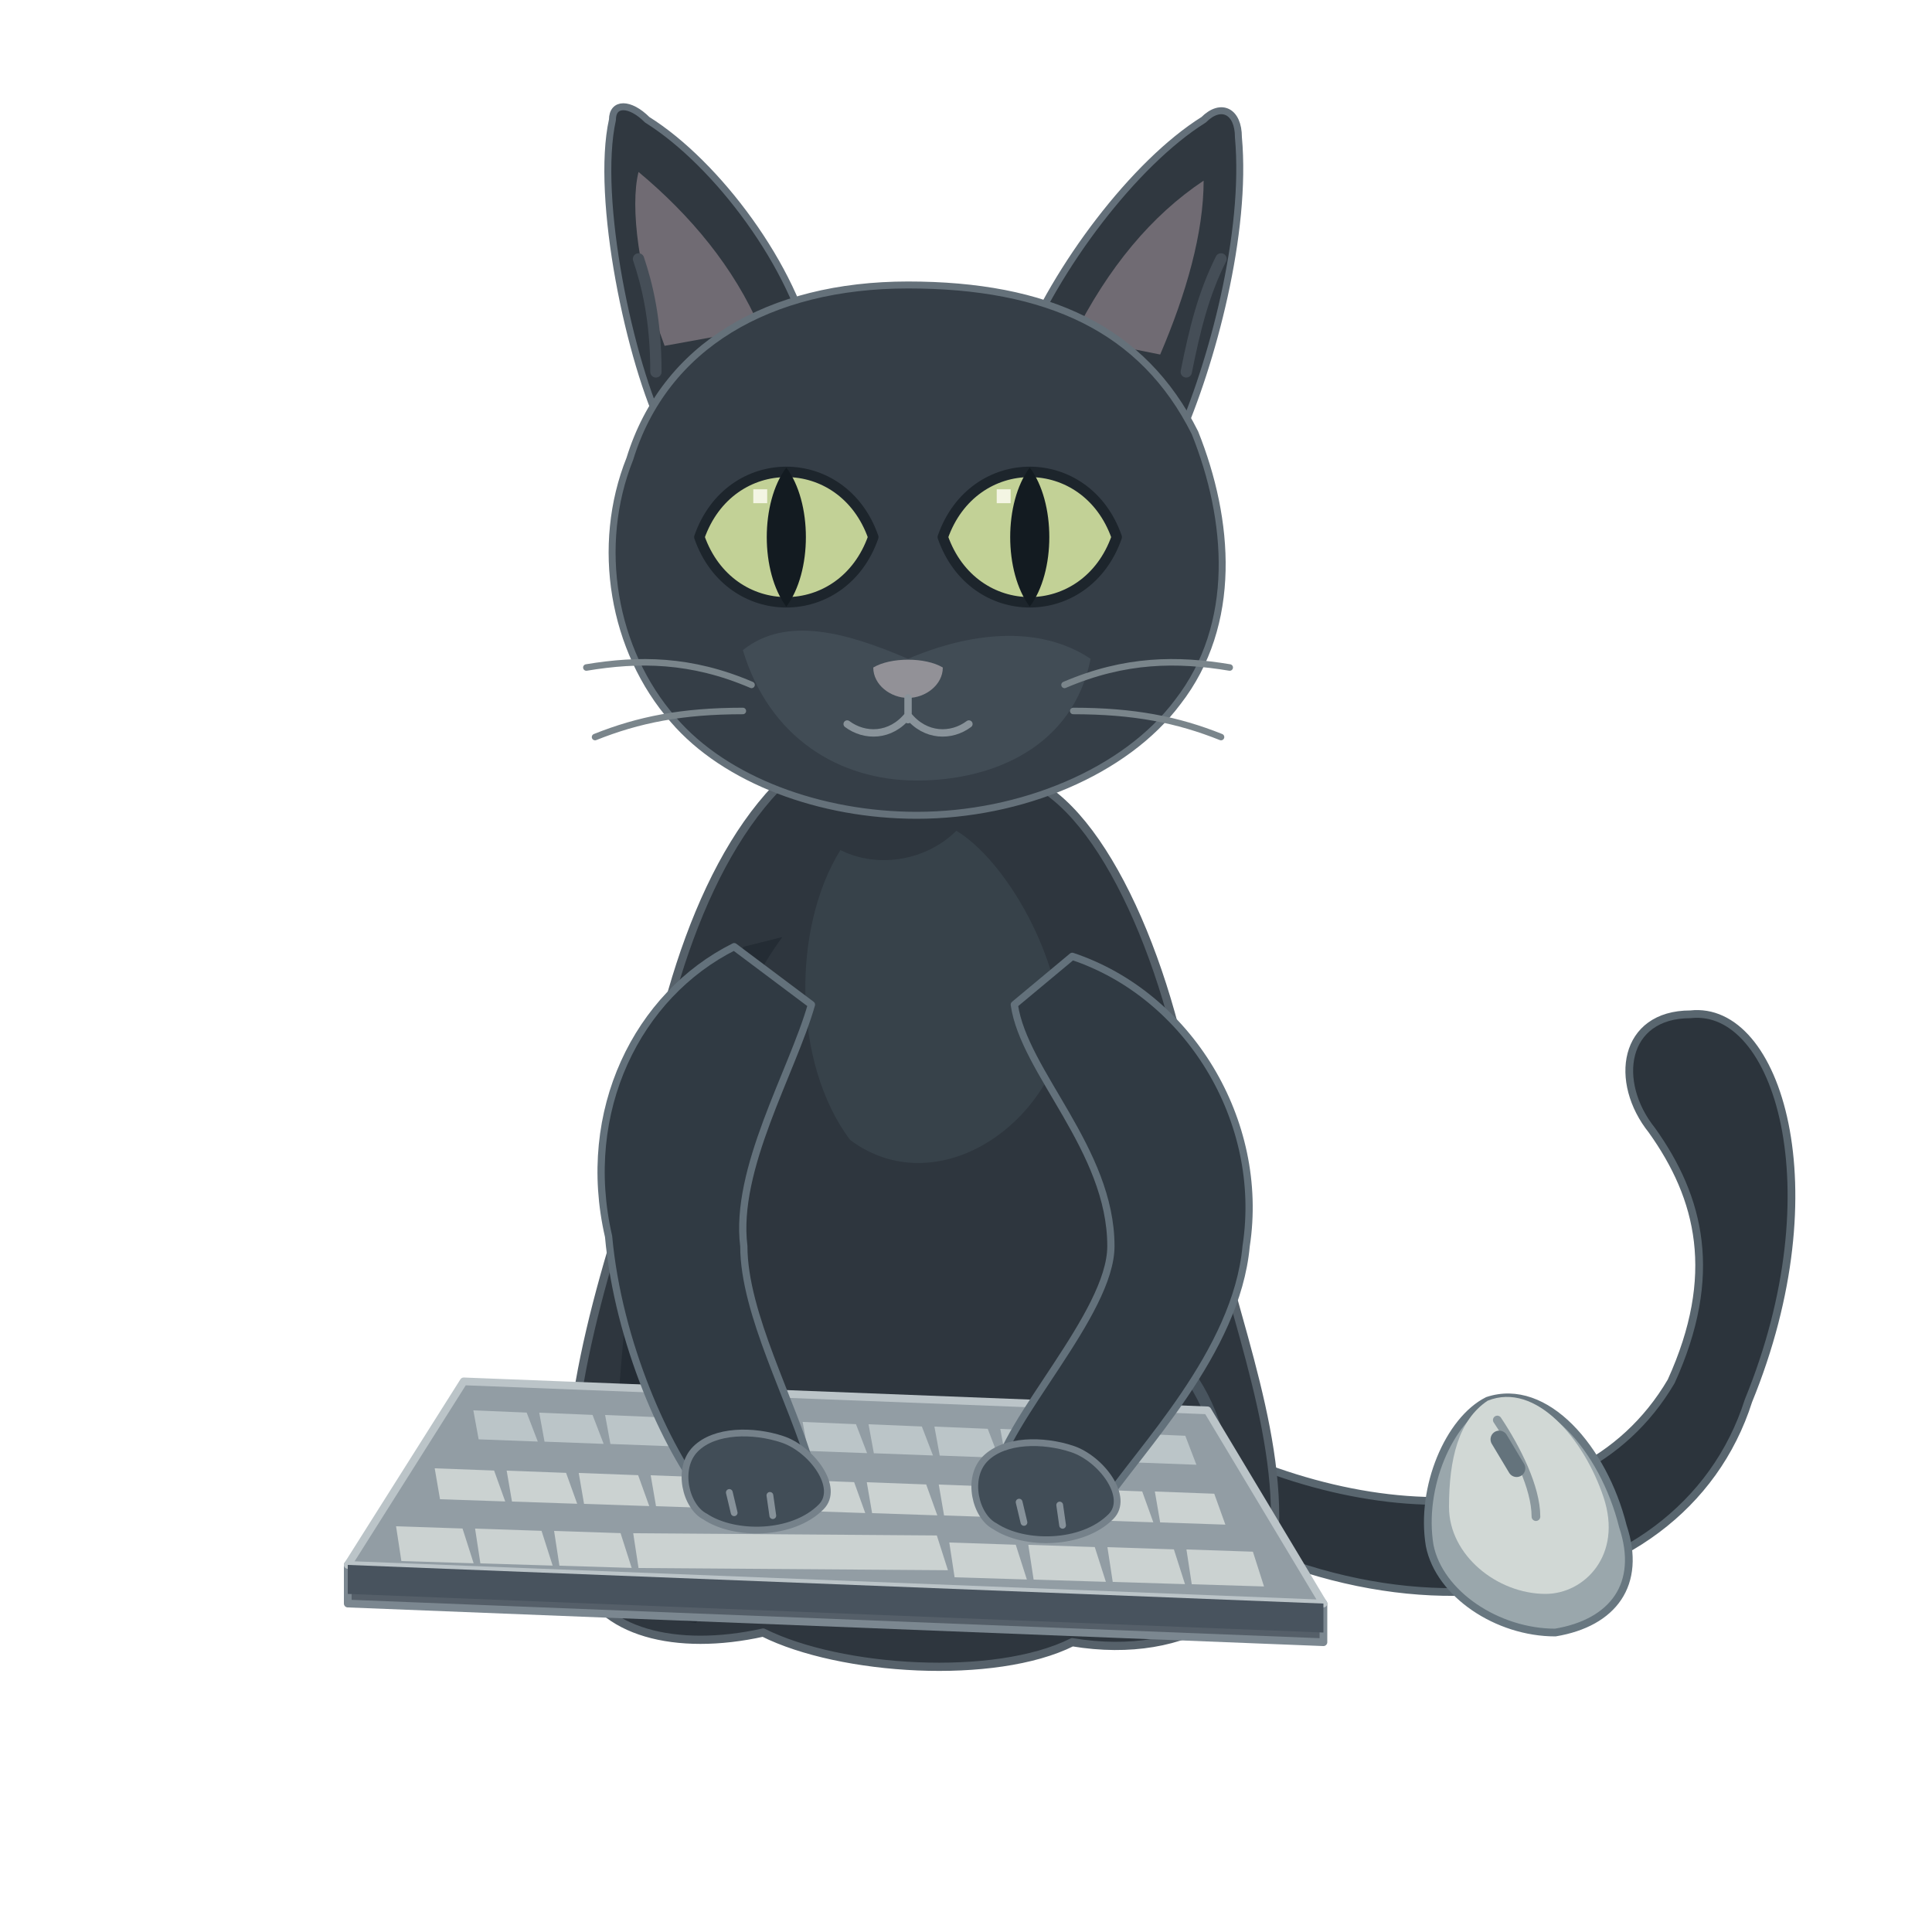
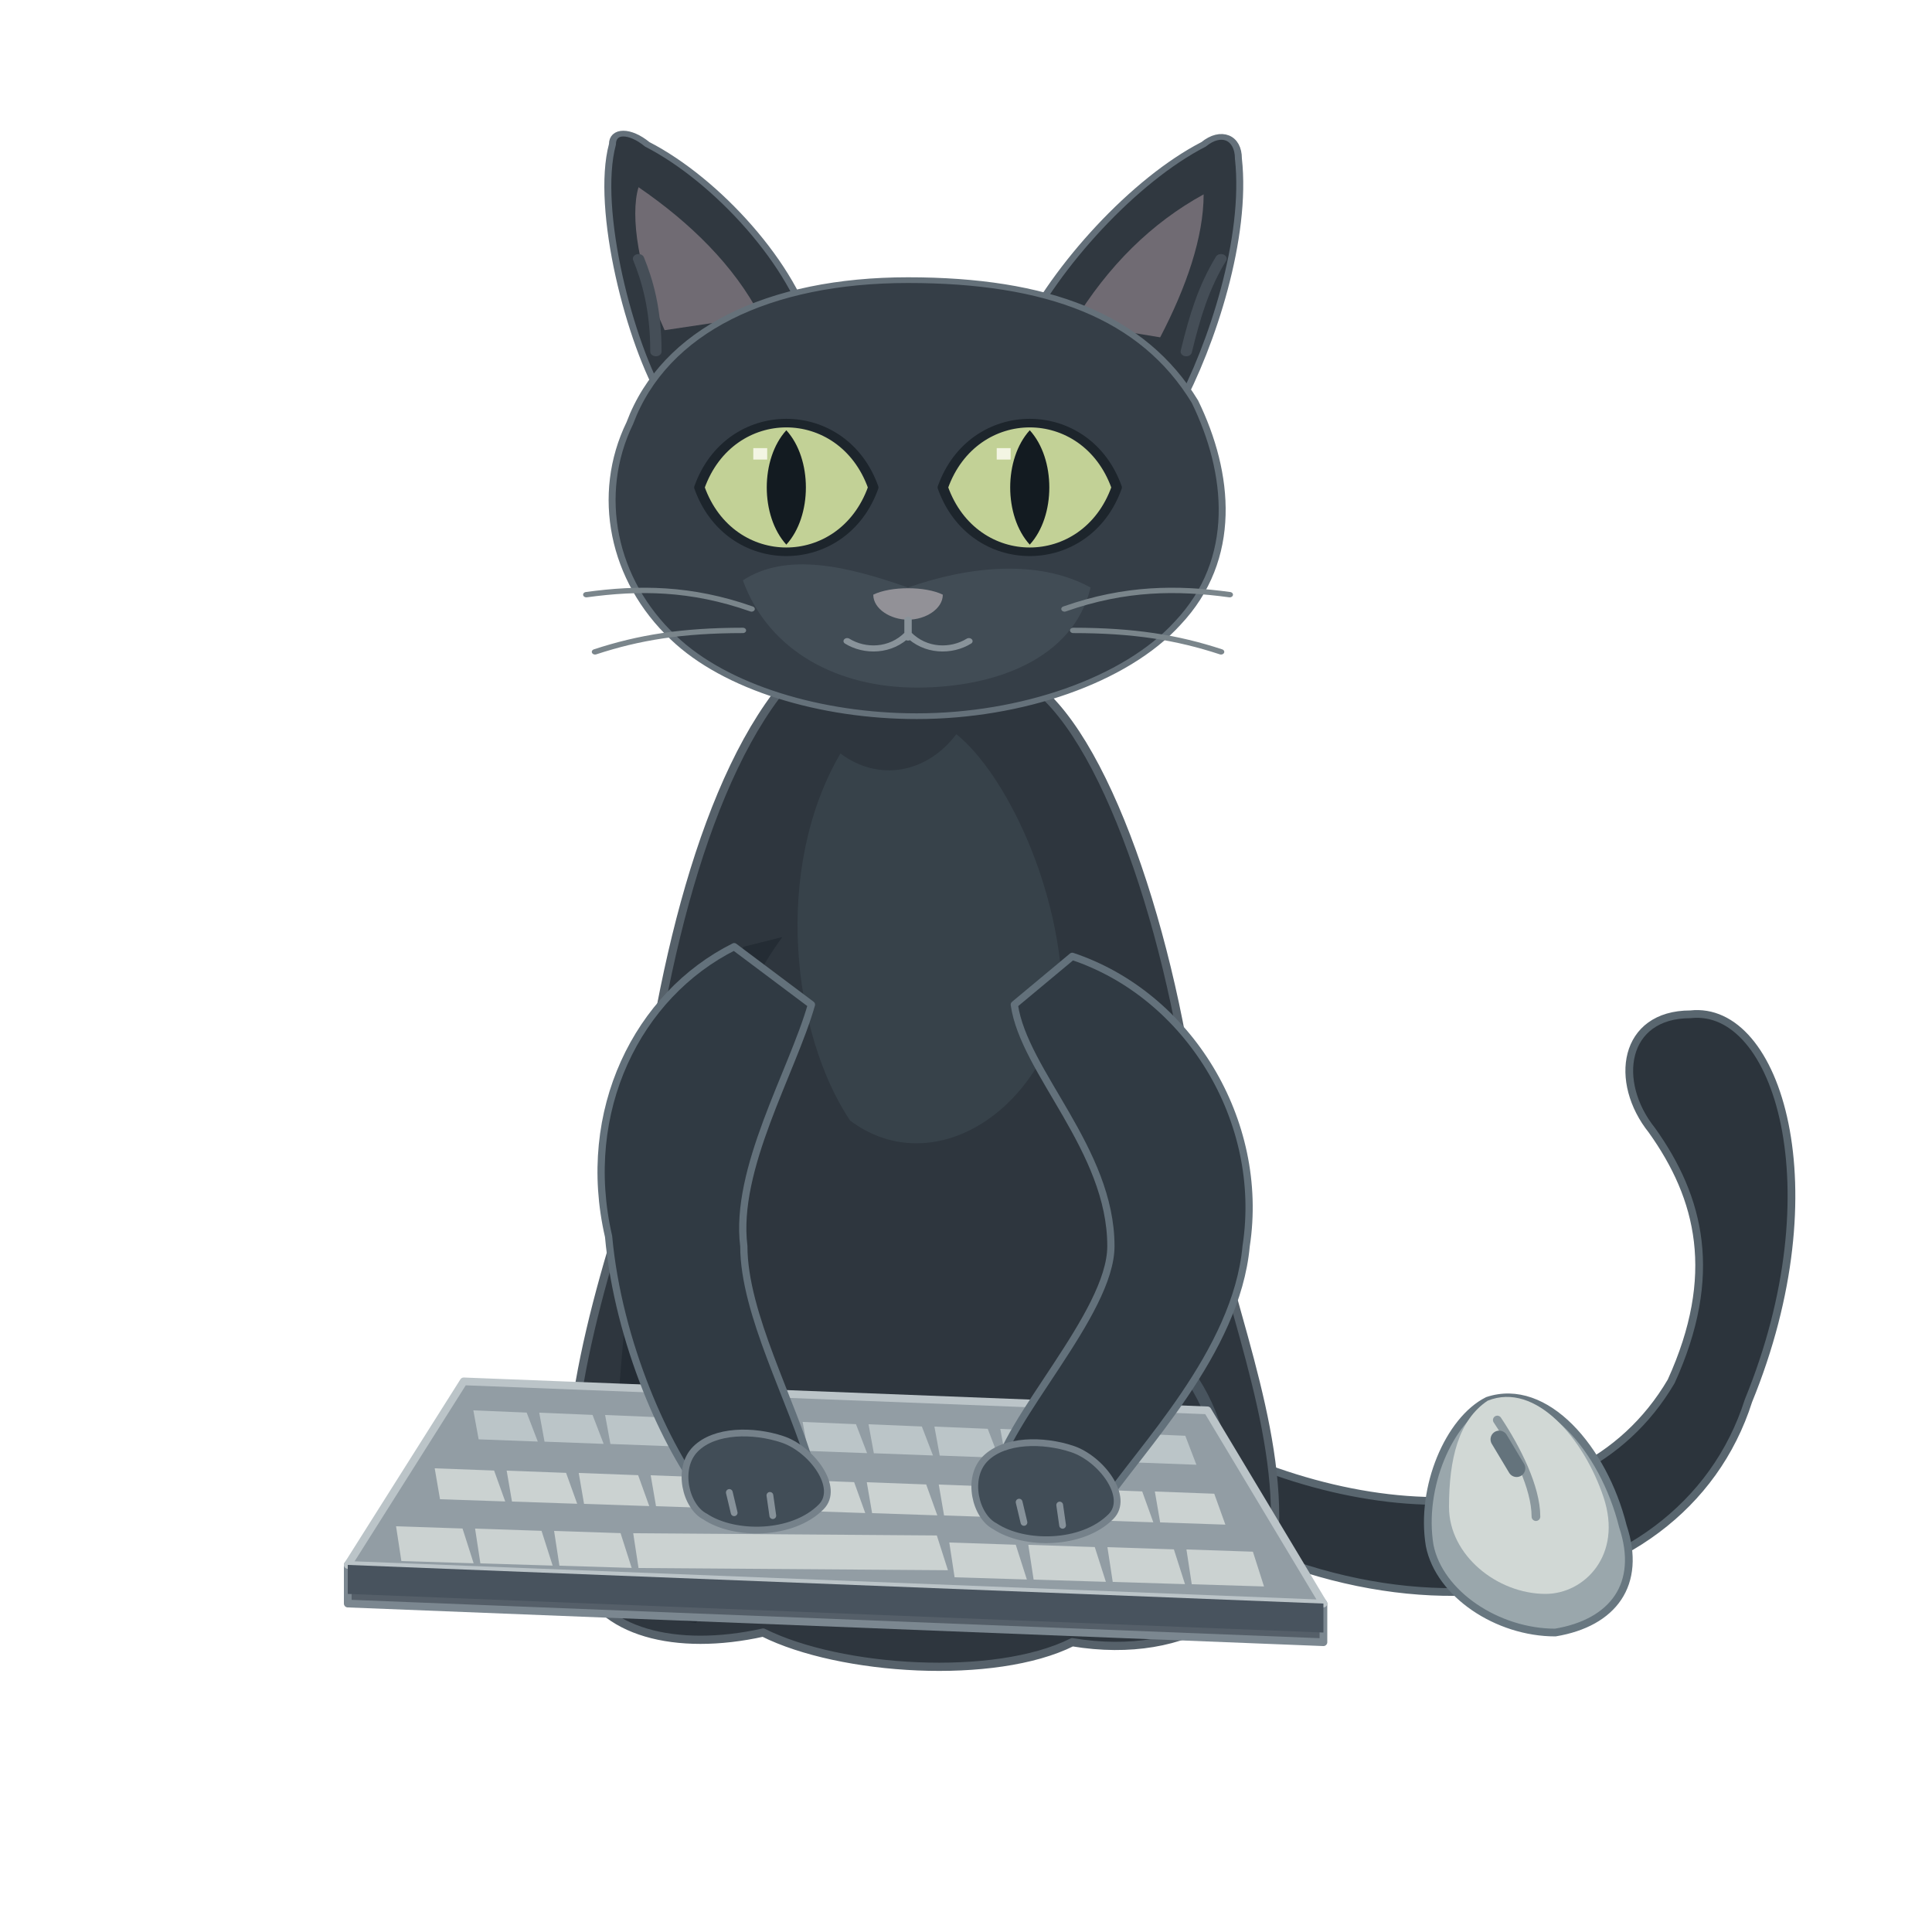
<svg xmlns="http://www.w3.org/2000/svg" width="200" height="200" viewBox="0 0 200 200" fill="none" stroke-linecap="round" stroke-linejoin="round">
  <defs>
-     <path id="head-left" d="M92 36 C76 35 66 42 63 54 C59 65 60 77 65 84 C71 92 82 96 92 96 C106 96 120 91 126 82 C132 73 131 61 126 52 C120 40 106 35 92 36 Z" />
-     <path id="head-right" d="M96 36 C82 35 68 40 63 52 C58 61 57 73 63 82 C69 91 82 96 96 96 C106 96 117 92 123 84 C130 77 131 65 127 54 C124 42 114 35 96 36 Z" />
+     <path id="head-left" d="M92 36 C78 37 68 43 64 54 C60 64 60 75 66 83 C71 91 81 96 91 96 C104 96 116 91 122 83 C127 74 126 63 122 53 C118 41 106 35 92 36 Z" />
+     <path id="head-right" d="M96 36 C82 35 70 41 66 53 C62 63 61 74 66 83 C72 91 84 96 97 96 C107 96 117 91 122 83 C128 75 128 64 124 54 C120 43 110 37 96 36 Z" />
    <path id="head-up" d="M94 34 C78 34 66 41 62 53 C58 64 60 77 67 87 C73 96 84 100 95 100 C107 100 119 95 125 85 C132 75 131 61 127 51 C121 39 110 34 94 34 Z" />
    <path id="head-down" d="M94 37 C78 37 66 43 62 55 C58 65 60 77 67 85 C73 91 84 94 95 94 C107 94 119 90 125 83 C132 74 131 62 127 53 C121 42 110 37 94 37 Z" />
  </defs>
  <path id="tail" d="M114 151 C142 173 174 167 181 145 C190 123 184 104 175 105 C168 105 167 112 171 117 C176 124 178 132 173 143 C163 160 138 158 119 146 C115 144 110 148 114 151 Z" fill="#2c343c" stroke="#59666f" stroke-width=".8" />
  <g id="body">
-     <path d="M82 80 C73 88 68 104 66 121 C61 136 57 151 60 163 C62 169 70 171 79 169 C87 173 103 174 111 170 C123 172 132 166 132 157 C132 145 126 132 124 119 C122 102 115 85 107 81 C100 78 90 78 82 80 Z" fill="#2e363e" stroke="#56616a" stroke-width=".85" />
+     <path d="M82 70 C73 80 68 101 66 121 C61 136 57 151 60 163 C62 169 70 171 79 169 C87 173 103 174 111 170 C123 172 132 166 132 157 C132 145 126 132 124 119 C122 99 115 77 107 71 C100 68 90 68 82 70 Z" fill="#2e363e" stroke="#56616a" stroke-width=".85" />
    <path d="M81 97 C72 109 73 127 77 142 C80 153 79 163 72 168 C65 167 62 164 63 157 C65 136 65 111 77 98 Z" fill="#242c34" />
-     <path d="M87 88 C82 96 82 110 88 118 C96 124 107 118 110 108 C110 99 104 89 99 86 C96 89 91 90 87 88 Z" fill="#37424a" />
+     <path d="M87 78 C80 90 82 107 88 116 C96 122 107 116 110 104 C110 92 104 80 99 76 C96 80 91 81 87 78 Z" fill="#37424a" />
    <path d="M113 137 C124 137 128 150 127 159 C126 165 122 168 114 168" stroke="#48545e" stroke-width="1.2" />
  </g>
-   <g id="head-assembly" transform="translate(9.4 -2) scale(.9)">
+   <g id="head-assembly" transform="translate(9.4 3.1) scale(.9 .74)">
    <g id="ear-left">
      <path d="M66 52 C62 44 58 25 60 16 C60 14 62 14 64 16 C72 21 81 33 83 43 Z" fill="#303840" stroke="#64707a" stroke-width=".8" />
      <path d="M66 42 C63 34 62 26 63 22 C69 27 74 33 77 40 Z" fill="#706b73" />
      <path d="M65 45 C65 39 64 35 63 32" stroke="#454e57" stroke-width="1.3" />
    </g>
    <g id="ear-right">
      <path d="M107 43 C111 33 120 21 128 16 C130 14 132 15 132 18 C133 29 129 44 125 53 Z" fill="#303840" stroke="#64707a" stroke-width=".8" />
      <path d="M113 41 C117 33 122 27 128 23 C128 29 126 36 123 43 Z" fill="#706b73" />
      <path d="M126 45 C127 40 128 36 130 32" stroke="#454e57" stroke-width="1.3" />
    </g>
    <path id="head-shape" d="M94 35 C78 35 66 42 62 55 C58 65 60 77 67 85 C73 92 84 96 95 96 C107 96 119 91 125 83 C132 74 131 62 127 52 C121 40 110 35 94 35 Z" fill="#353e47" stroke="#65717a" stroke-width=".8" />
    <path id="chin" d="M75 77 C80 73 87 75 94 78 C101 75 109 74 115 78 C113 88 104 92 95 92 C86 92 78 87 75 77 Z" fill="#414c55" />
    <g id="eyes" stroke="#1d252c" stroke-width="1.2">
-       <path d="M70 64 C73.5 54 86.5 54 90 64 C86.5 74 73.5 74 70 64 Z" fill="#c2d196" />
-       <path d="M98 64 C101.5 54 114.5 54 118 64 C114.5 74 101.5 74 98 64 Z" fill="#c2d196" />
+       <path d="M70 64 C73.5 52 86.5 52 90 64 C86.5 76 73.5 76 70 64 Z" fill="#c2d196" />
+       <path d="M98 64 C101.5 52 114.5 52 118 64 C114.5 76 101.5 76 98 64 Z" fill="#c2d196" />
    </g>
    <g id="pupils" fill="#131b21">
      <path d="M80 56 C77 60 77 68 80 72 C83 68 83 60 80 56 Z" />
      <path d="M108 56 C105 60 105 68 108 72 C111 68 111 60 108 56 Z" />
      <path d="M76.2 58.5 L77.8 58.5 L77.8 60.1 L76.2 60.1 Z M104.2 58.5 L105.8 58.5 L105.8 60.1 L104.2 60.1 Z" fill="#f3f5e3" />
    </g>
    <g id="muzzle">
      <path d="M90 79 C92 77.8 96 77.8 98 79 C98 81 96 82.5 94 82.5 C92 82.5 90 81 90 79 Z" fill="#929197" />
      <path d="M94 82.5 L94 85 M94 84.5 C92 87 89 87 87 85.5 M94 84.5 C96 87 99 87 101 85.5" stroke="#89939a" stroke-width=".85" />
    </g>
    <g id="whiskers" stroke="#7a858b" stroke-width=".75">
      <path d="M76 81 C69 78 63 78 57 79 M75 84 C68 84 63 85 58 87 M112 81 C119 78 125 78 131 79 M113 84 C120 84 125 85 130 87" />
    </g>
  </g>
  <g id="keyboard">
    <path d="M48 147 L125 150 L137 166 L137 170 L36 166 L36 162 Z" fill="#555f69" stroke="#7b8790" stroke-width=".8" />
    <path d="M48 143 L125 146 L137 166 L36 162 Z" fill="#929da4" stroke="#bbc4c8" stroke-width=".8" />
    <path d="M36 162 L137 166 L137 169 L36 165 Z" fill="#48535e" />
    <path d="M49.00 146.00 l5.52 .23 1.15 3.00 -6.12 -.23 Z" fill="#bbc5c8" />
    <path d="M55.82 146.24 l5.52 .23 1.15 3.00 -6.12 -.23 Z" fill="#bbc5c8" />
    <path d="M62.64 146.48 l5.52 .23 1.15 3.00 -6.12 -.23 Z" fill="#bbc5c8" />
    <path d="M69.45 146.72 l5.52 .23 1.15 3.00 -6.12 -.23 Z" fill="#bbc5c8" />
    <path d="M76.27 146.96 l5.52 .23 1.15 3.00 -6.12 -.23 Z" fill="#bbc5c8" />
    <path d="M83.09 147.20 l5.52 .23 1.15 3.00 -6.12 -.23 Z" fill="#bbc5c8" />
    <path d="M89.91 147.44 l5.52 .23 1.15 3.00 -6.12 -.23 Z" fill="#bbc5c8" />
    <path d="M96.73 147.68 l5.52 .23 1.15 3.00 -6.12 -.23 Z" fill="#bbc5c8" />
    <path d="M103.55 147.92 l5.52 .23 1.15 3.00 -6.12 -.23 Z" fill="#bbc5c8" />
    <path d="M110.36 148.16 l5.52 .23 1.15 3.00 -6.12 -.23 Z" fill="#bbc5c8" />
    <path d="M117.18 148.40 l5.52 .23 1.15 3.00 -6.12 -.23 Z" fill="#bbc5c8" />
    <path d="M45.00 152.00 l6.15 .23 1.15 3.20 -6.75 -.23 Z" fill="#cbd2d1" />
    <path d="M52.45 152.24 l6.15 .23 1.15 3.20 -6.75 -.23 Z" fill="#cbd2d1" />
    <path d="M59.91 152.48 l6.15 .23 1.15 3.20 -6.75 -.23 Z" fill="#cbd2d1" />
    <path d="M67.36 152.72 l6.15 .23 1.15 3.20 -6.75 -.23 Z" fill="#cbd2d1" />
    <path d="M74.82 152.96 l6.15 .23 1.15 3.20 -6.75 -.23 Z" fill="#cbd2d1" />
    <path d="M82.27 153.20 l6.15 .23 1.15 3.20 -6.75 -.23 Z" fill="#cbd2d1" />
    <path d="M89.73 153.44 l6.15 .23 1.15 3.20 -6.75 -.23 Z" fill="#cbd2d1" />
    <path d="M97.18 153.68 l6.15 .23 1.15 3.20 -6.75 -.23 Z" fill="#cbd2d1" />
    <path d="M104.64 153.92 l6.15 .23 1.15 3.20 -6.75 -.23 Z" fill="#cbd2d1" />
    <path d="M112.09 154.16 l6.15 .23 1.15 3.20 -6.75 -.23 Z" fill="#cbd2d1" />
    <path d="M119.55 154.40 l6.15 .23 1.15 3.20 -6.75 -.23 Z" fill="#cbd2d1" />
    <path d="M41.00 158.00 l6.88 .23 1.15 3.60 -7.48 -.23 Z" fill="#cbd2d1" />
    <path d="M49.18 158.24 l6.88 .23 1.15 3.60 -7.48 -.23 Z" fill="#cbd2d1" />
    <path d="M57.36 158.48 l6.88 .23 1.15 3.60 -7.48 -.23 Z" fill="#cbd2d1" />
    <path d="M65.55 158.72 l31.43 .23 1.15 3.60 -32.03 -.23 Z" fill="#cbd2d1" />
    <path d="M98.27 159.68 l6.88 .23 1.15 3.60 -7.48 -.23 Z" fill="#cbd2d1" />
    <path d="M106.45 159.92 l6.88 .23 1.15 3.60 -7.48 -.23 Z" fill="#cbd2d1" />
    <path d="M114.64 160.16 l6.88 .23 1.15 3.60 -7.48 -.23 Z" fill="#cbd2d1" />
    <path d="M122.82 160.40 l6.88 .23 1.15 3.60 -7.48 -.23 Z" fill="#cbd2d1" />
  </g>
  <g id="mouse">
    <path d="M154 145 C160 143 166 150 168 158 C170 164 167 168 161 169 C155 169 149 165 148 160 C147 154 150 147 154 145 Z" fill="#9aa7ac" stroke="#687780" stroke-width=".8" />
    <path d="M154 145 C159 143 164 149 166 155 C168 161 164 165 160 165 C155 165 150 161 150 156 C150 151 151 147 154 145 Z" fill="#d1d8d5" />
    <path d="M155 147 C157 150 159 154 159 157" stroke="#8b989e" stroke-width=".9" />
    <path d="M155.2 149 L157 152" stroke="#64737c" stroke-width="1.8" />
  </g>
  <g id="arm-left">
    <path d="M76 98 C66 103 60 115 63 128 C64 139 69 150 73 155 C76 158 84 156 84 152 C82 145 77 136 77 129 C76 121 82 111 84 104 Z" fill="#303a43" stroke="#63717b" stroke-width=".75" />
  </g>
  <g id="arm-right">
    <path d="M111 99 C123 103 131 116 129 129 C128 140 118 150 114 156 C111 160 103 158 103 153 C104 147 115 136 115 129 C115 119 106 111 105 104 Z" fill="#303a43" stroke="#63717b" stroke-width=".75" />
  </g>
  <defs>
    <g id="paw">
      <path d="M-6 -3 C-8 -1 -7 3 -5 4 C-2 6 4 6 7 3 C9 1 6 -3 3 -4 C0 -5 -4 -5 -6 -3 Z" fill="#414d57" stroke="#75818a" stroke-width=".7" />
      <path d="M-2.5 1.5 L-2 3.6 M1.7 1.8 L2 3.9" stroke="#87929a" stroke-width=".7" />
    </g>
  </defs>
  <use href="#paw" x="78" y="153" />
  <use href="#paw" x="108" y="154" />
</svg>
